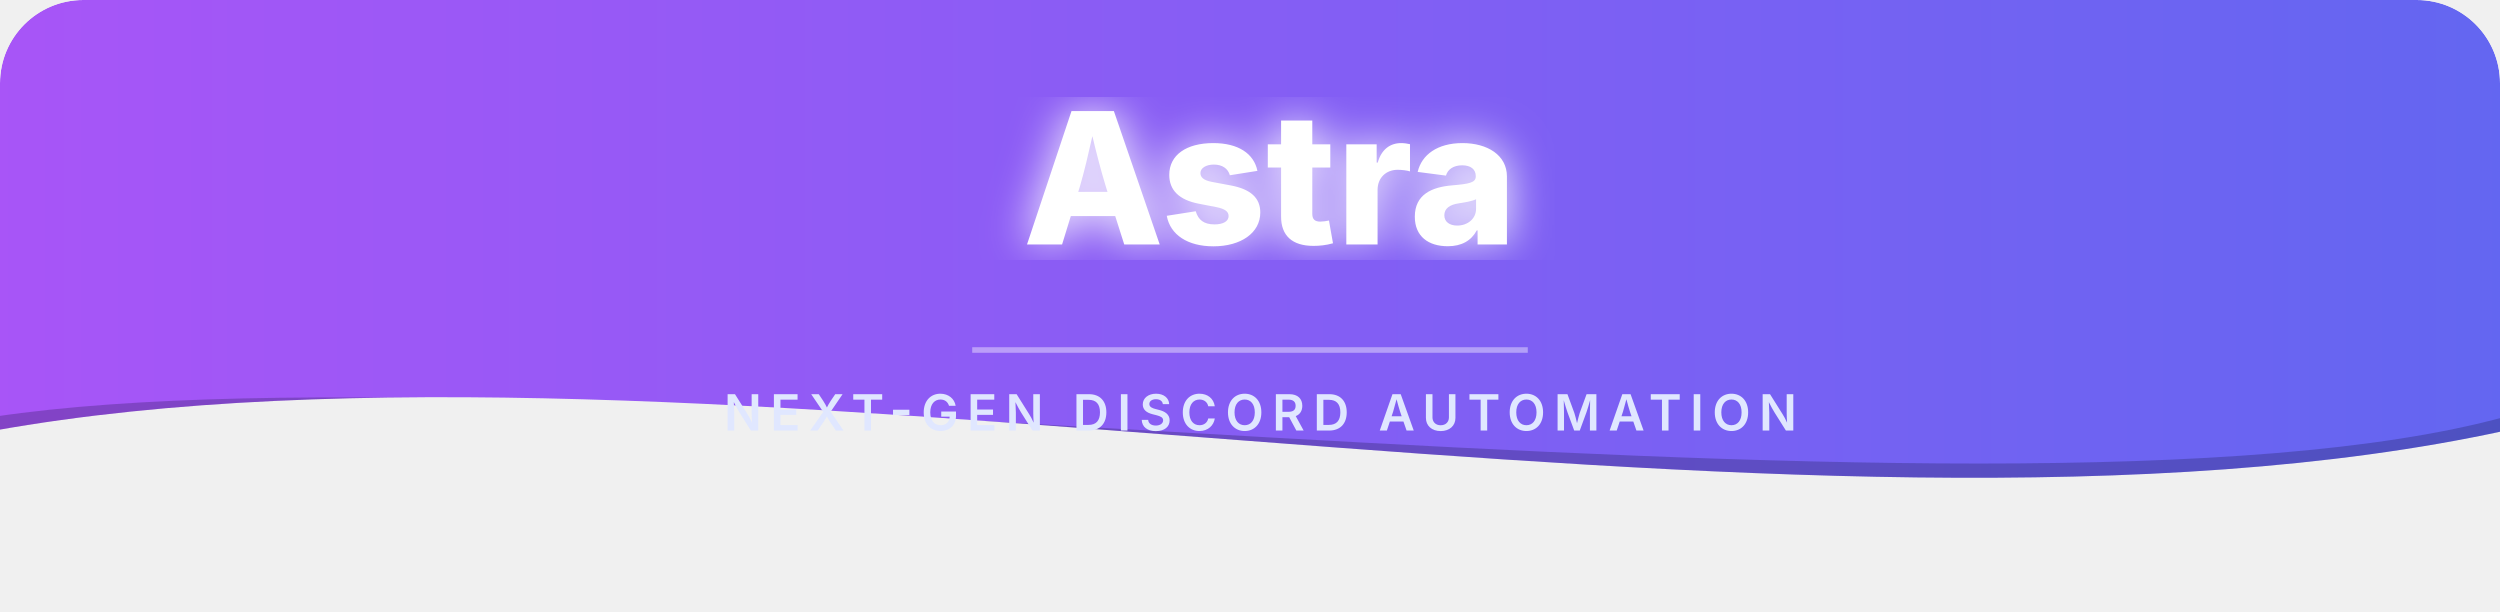
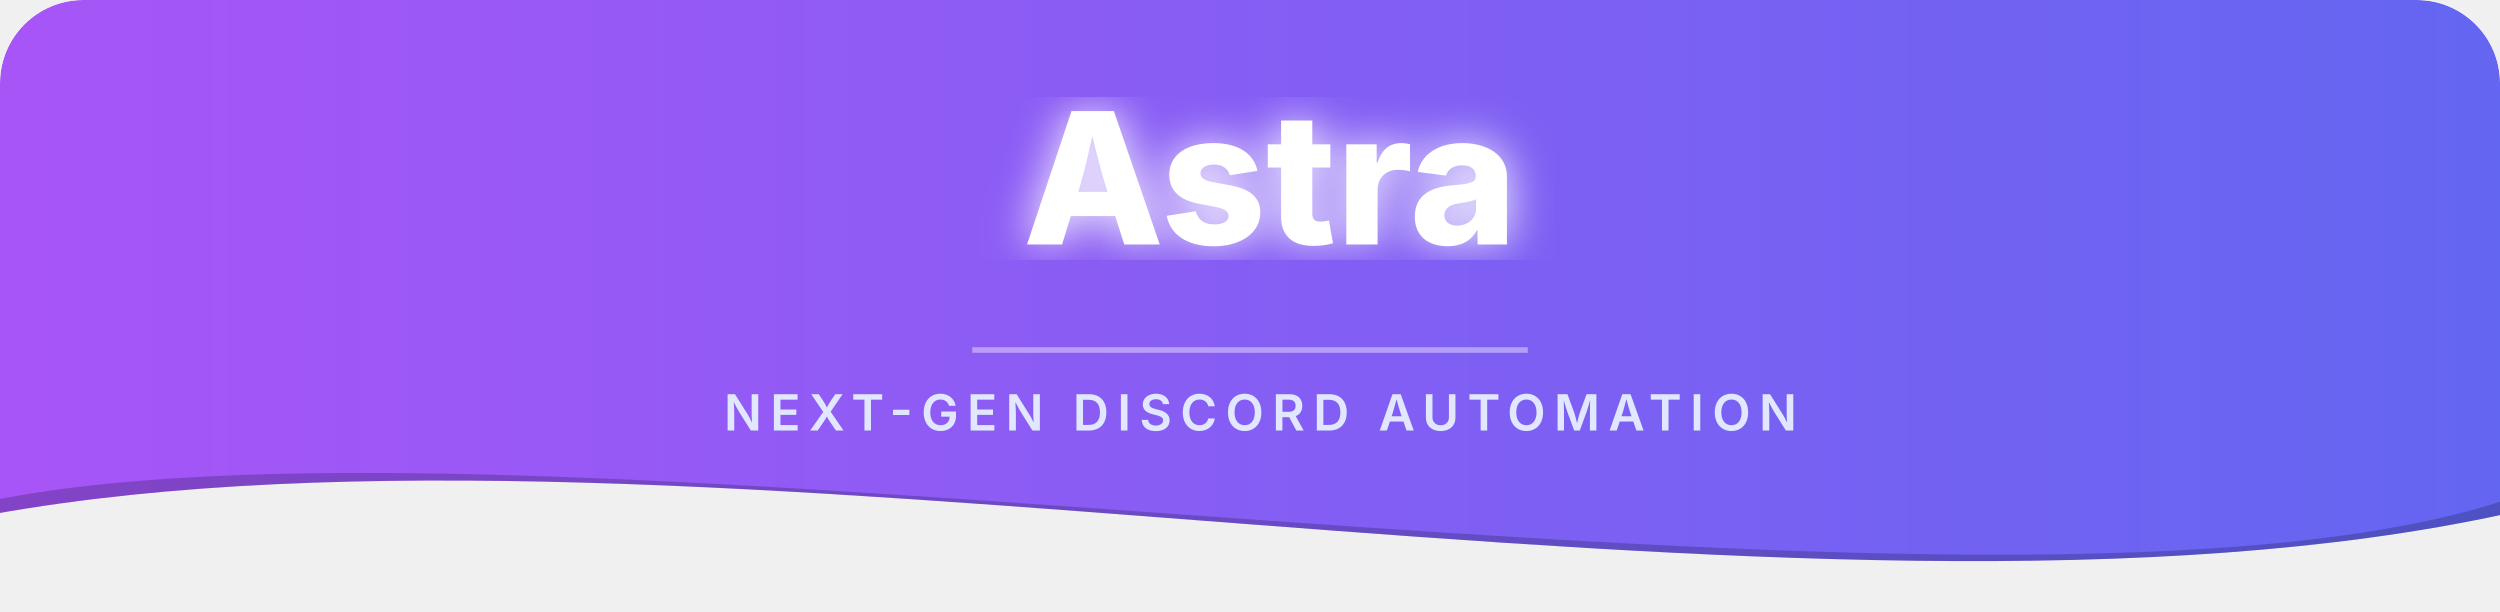
<svg xmlns="http://www.w3.org/2000/svg" width="100%" height="220" viewBox="0 0 900 220">
  <defs>
    <linearGradient id="gradient" x1="0%" y1="0%" x2="200%" y2="0%">
      <stop offset="0%" stop-color="#a855f7" />
      <stop offset="50%" stop-color="#6366f1" />
      <stop offset="100%" stop-color="#22d3ee" />
      <animateTransform attributeName="gradientTransform" type="translate" from="-1 0" to="1 0" dur="6s" repeatCount="indefinite" />
    </linearGradient>
    <mask id="mask">
      <rect width="900" height="220" rx="30" fill="white" />
-       <path fill="black" d="M-2,155 C250,110 650,210 902,155 L902,222 L-2,222 Z">
-         <animate attributeName="d" dur="5s" repeatCount="indefinite" values="             M-2,155 C250,110 650,210 902,155 L902,222 L-2,222 Z;             M-2,175 C300,140 600,190 902,145 L902,222 L-2,222 Z;             M-2,155 C250,110 650,210 902,155 L902,222 L-2,222 Z           " />
+       <path fill="black" d="M-2,185 C250,140 650,240 902,185 L902,222 L-2,222 Z">
+         <animate attributeName="d" dur="5s" repeatCount="indefinite" values="             M-2,185 C250,140 650,240 902,185 L902,222 L-2,222 Z;             M-2,205 C300,170 600,220 902,175 L902,222 L-2,222 Z;             M-2,185 C250,140 650,240 902,185 L902,222 L-2,222 Z           " />
      </path>
    </mask>
    <filter id="glow">
      <feGaussianBlur stdDeviation="8" result="blur" />
      <feMerge>
        <feMergeNode in="blur" />
        <feMergeNode in="SourceGraphic" />
      </feMerge>
    </filter>
  </defs>
  <rect width="900" height="220" fill="url(#gradient)" mask="url(#mask)" rx="30" />
-   <path fill="#020617" opacity="0.22" mask="url(#mask)" d="M-2,150 C200,120 720,200 902,150 L902,222 L-2,222 Z">
-     <animate attributeName="d" dur="7s" repeatCount="indefinite" values="         M-2,150 C200,120 720,200 902,150 L902,222 L-2,222 Z;         M-2,165 C260,140 650,180 902,160 L902,222 L-2,222 Z;         M-2,150 C200,120 720,200 902,150 L902,222 L-2,222 Z       " />
+   <path fill="#020617" opacity="0.22" mask="url(#mask)" d="M-2,180 C200,140 720,240 902,180 L902,222 L-2,222 Z">
+     <animate attributeName="d" dur="7s" repeatCount="indefinite" values="         M-2,180 C200,140 720,240 902,180 L902,222 L-2,222 Z;         M-2,200 C260,170 650,220 902,185 L902,222 L-2,222 Z;         M-2,180 C200,140 720,240 902,180 L902,222 L-2,222 Z       " />
  </path>
  <rect x="350" y="125" width="200" height="2" fill="#ffffff" opacity="0.4">
    <animate attributeName="opacity" values="0.2;0.6;0.2" dur="3s" repeatCount="indefinite" />
  </rect>
  <text x="50%" y="40%" text-anchor="middle" font-size="66" font-weight="800" fill="#ffffff" font-family="Segoe UI, Inter, Arial" filter="url(#glow)">
    <animate attributeName="opacity" values="1;0.85;1" dur="2s" repeatCount="indefinite" />
    Astra
  </text>
  <text x="50%" y="155" text-anchor="middle" font-size="18" font-weight="600" fill="#e0e7ff" font-family="Inter, Segoe UI, sans-serif" letter-spacing="3">
    <tspan>
      <animate attributeName="fill" values="#a5b4fc;#ffffff;#a5b4fc" dur="3s" repeatCount="indefinite" />
      NEXT-GEN DISCORD AUTOMATION
    </tspan>
  </text>
</svg>
